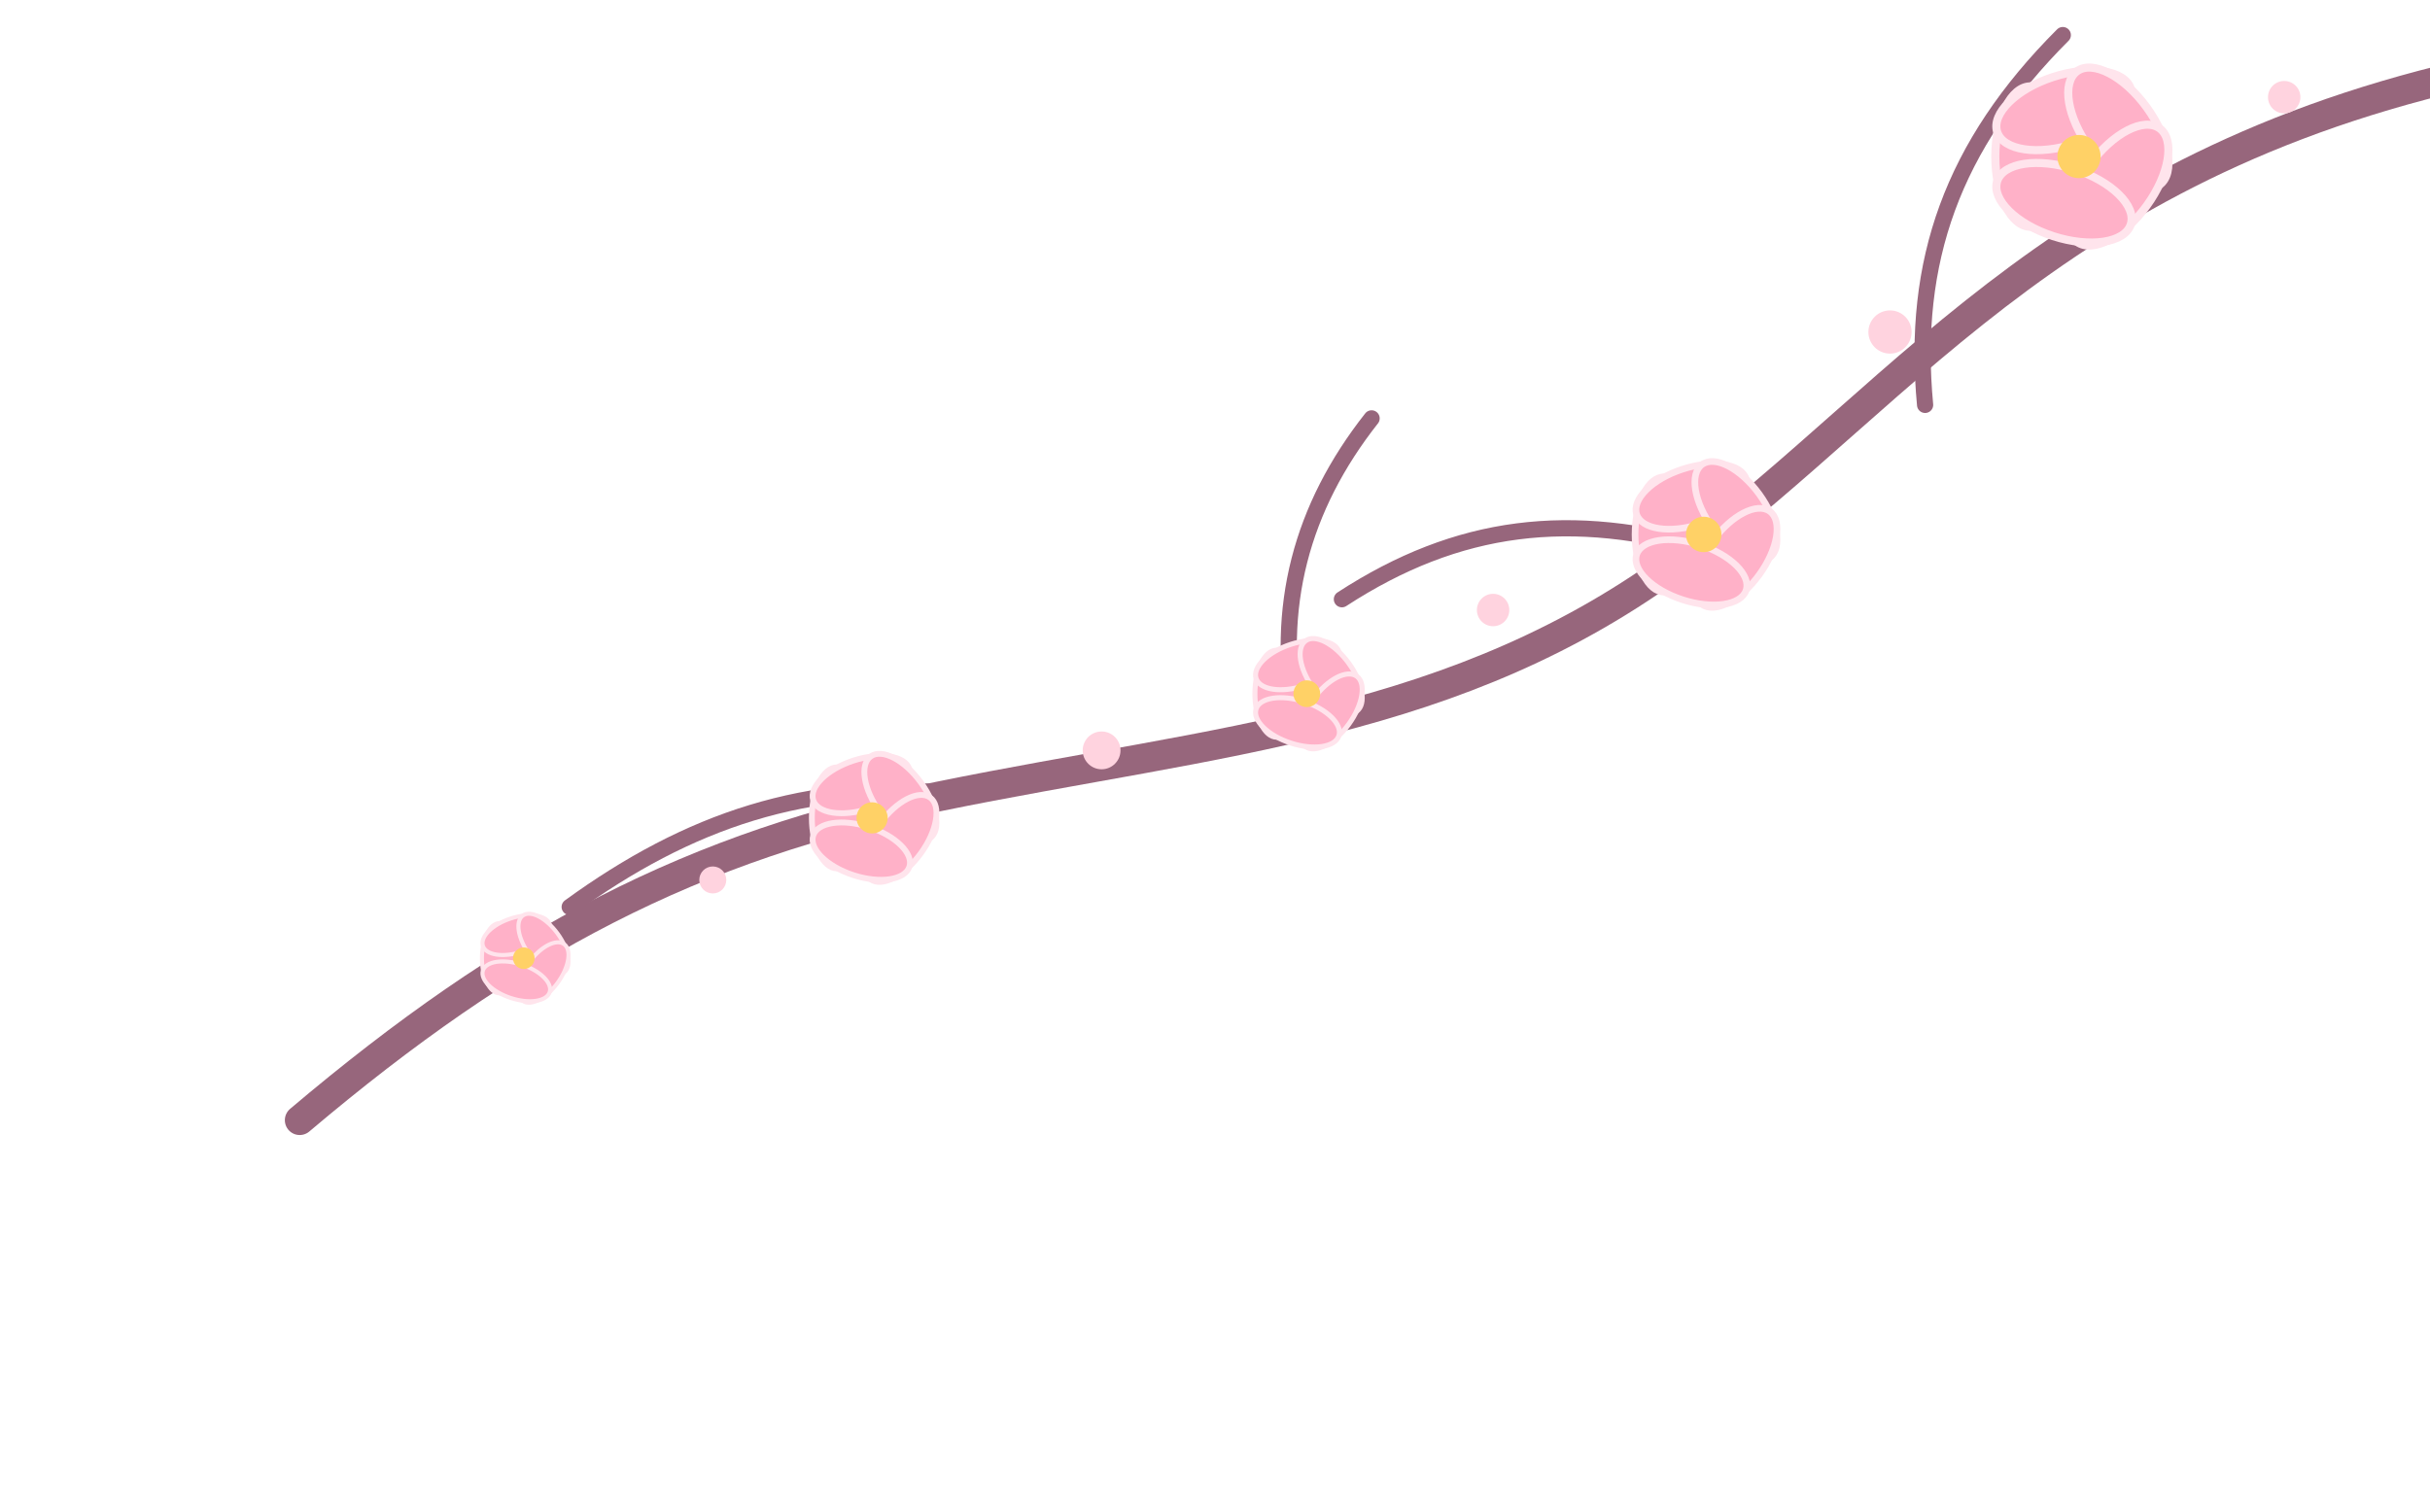
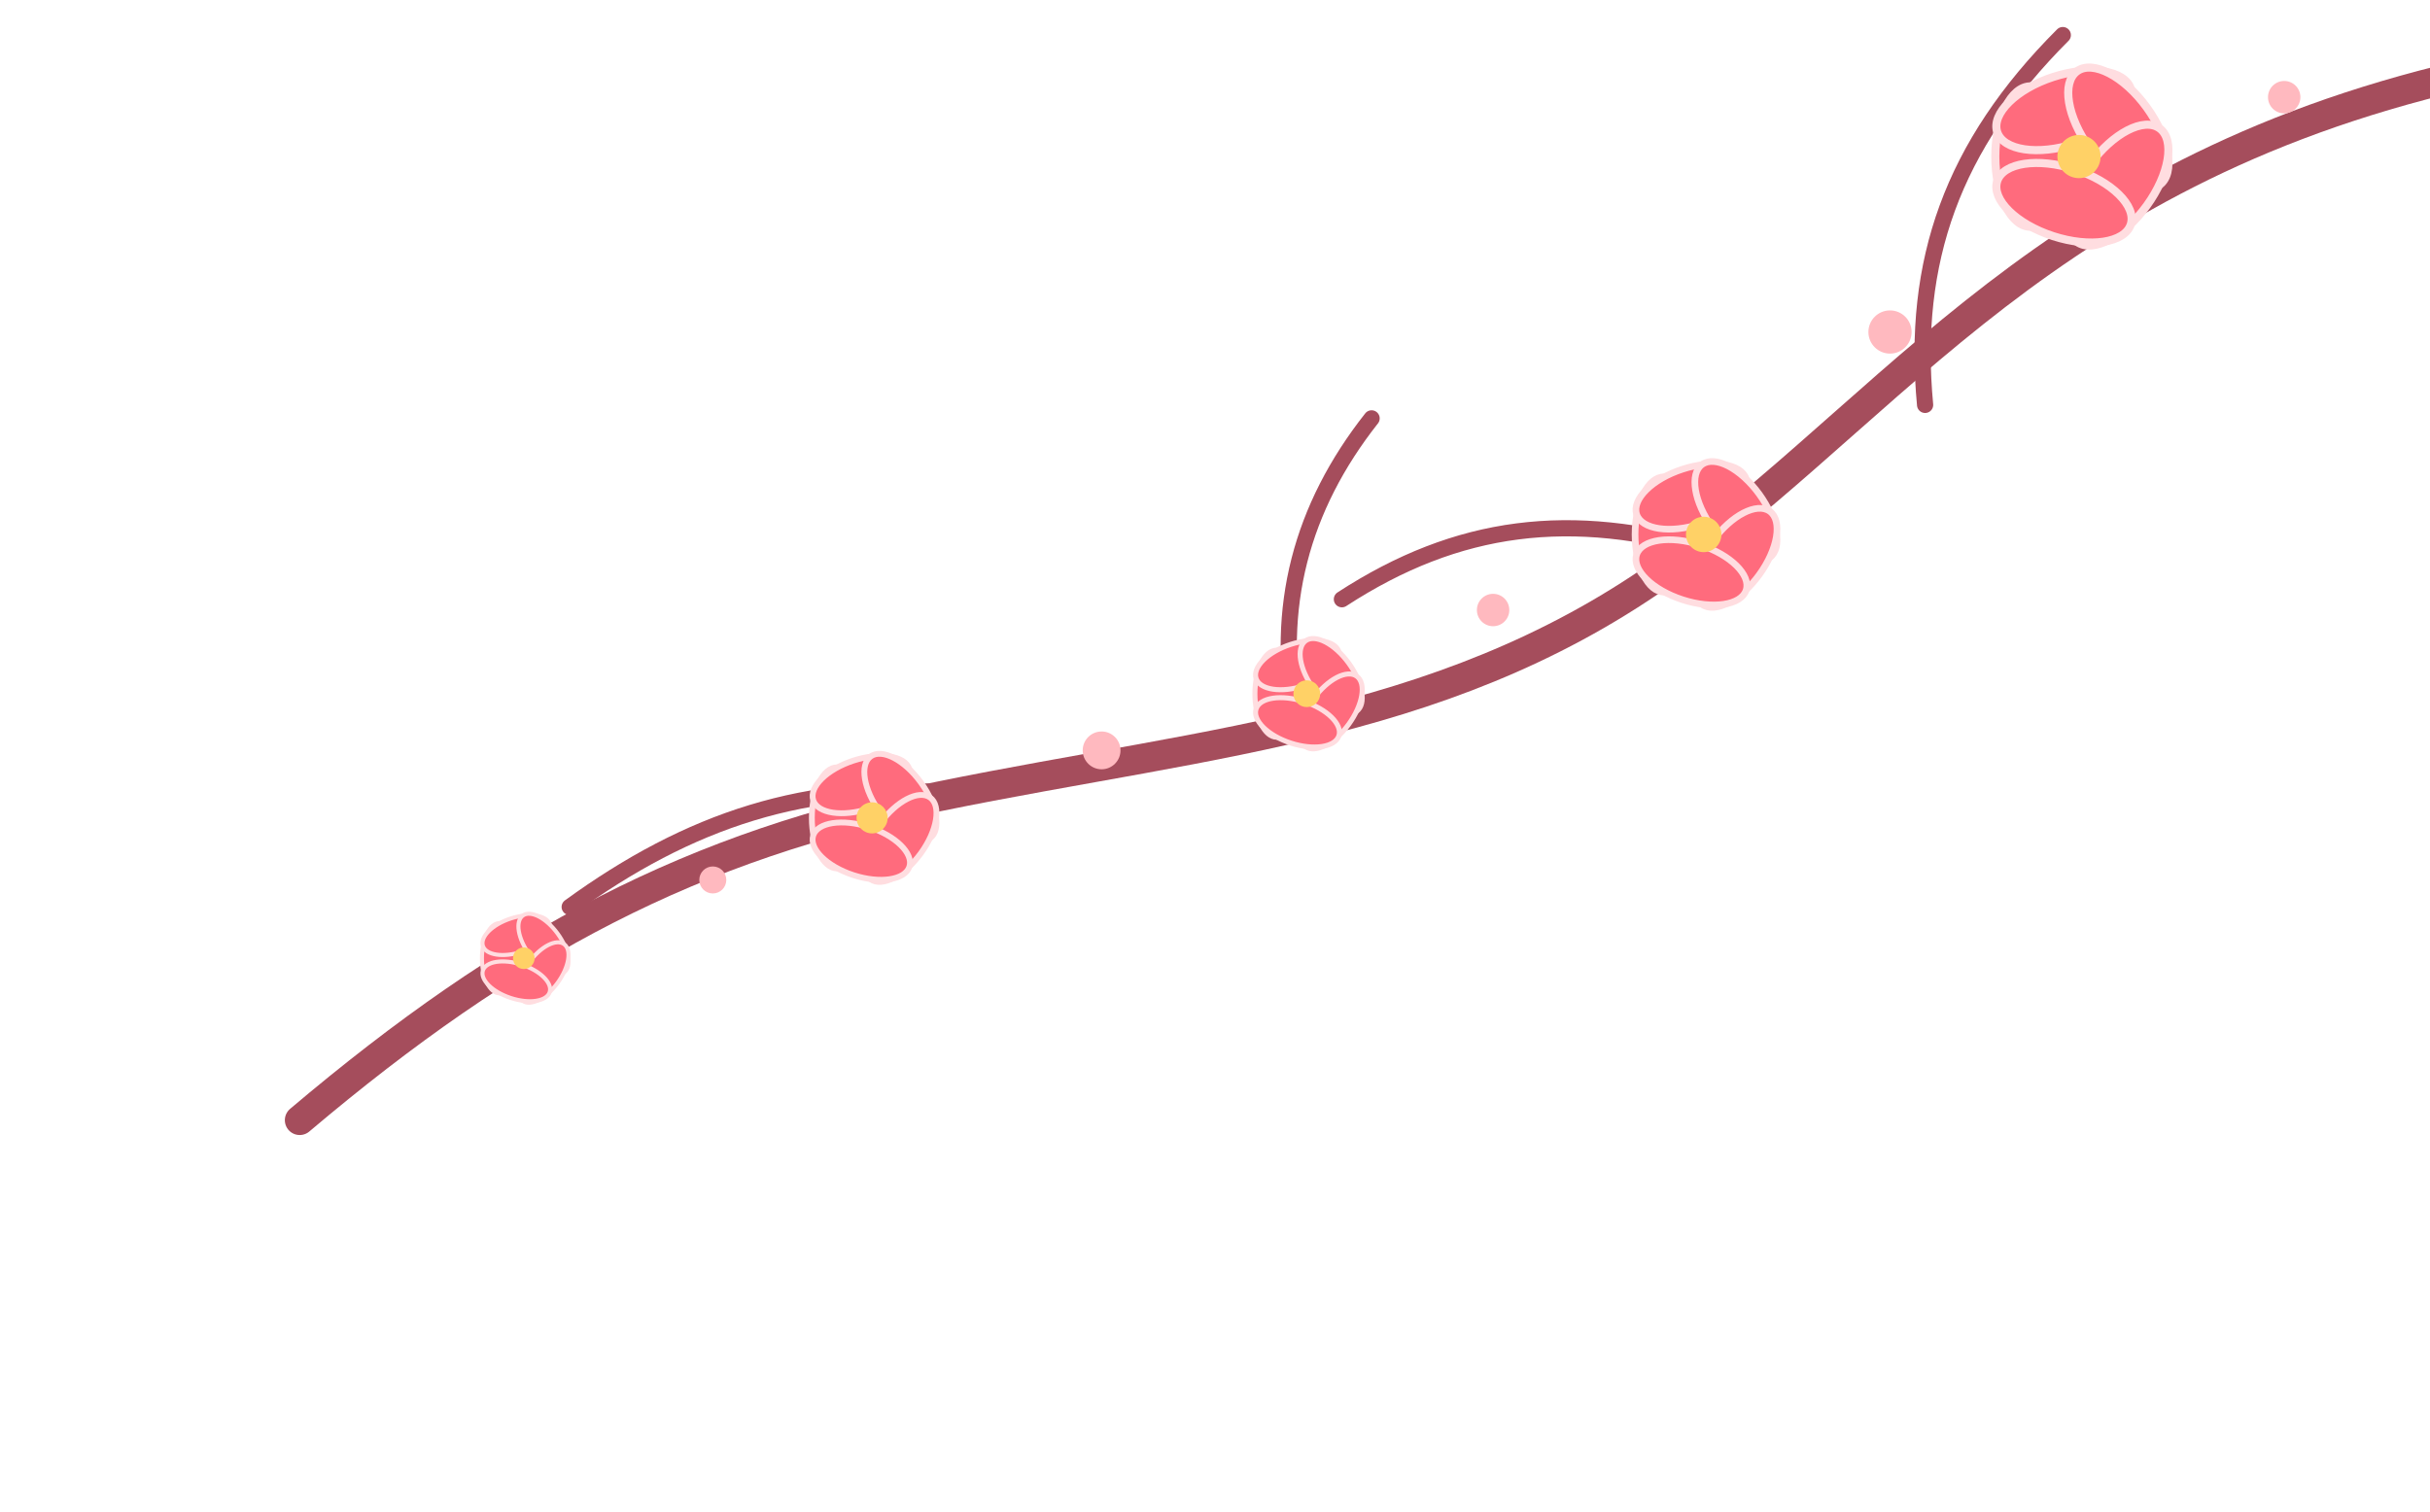
<svg xmlns="http://www.w3.org/2000/svg" viewBox="0 0 900 560" fill="none">
  <g opacity=".8">
-     <path d="M935 23C766 55 709 143 623 207c-83 62-172 67-275 88-91 18-159 54-237 120" stroke="#7d405b" stroke-width="11" stroke-linecap="round" />
-     <path d="M713 150c-5-53 10-96 51-137M633 204c-51-15-93-10-136 18M480 267c-8-42 2-79 28-112M354 294c-55-5-99 10-143 42" stroke="#7d405b" stroke-width="6" stroke-linecap="round" />
+     <path d="M935 23C766 55 709 143 623 207c-83 62-172 67-275 88-91 18-159 54-237 120" stroke="#8e2033" stroke-width="11" stroke-linecap="round" />
+     <path d="M713 150c-5-53 10-96 51-137M633 204c-51-15-93-10-136 18M480 267c-8-42 2-79 28-112M354 294c-55-5-99 10-143 42" stroke="#8e2033" stroke-width="6" stroke-linecap="round" />
  </g>
-   <g fill="#ffb1c8" stroke="#ffe4ec" stroke-width="3">
+   <g fill="#ff6b7d" stroke="#ffdde0" stroke-width="3">
    <g transform="translate(770 58)">
      <ellipse rx="26" ry="13" transform="rotate(-90) translate(0 -18)" />
      <ellipse rx="26" ry="13" transform="rotate(-18) translate(0 -18)" />
      <ellipse rx="26" ry="13" transform="rotate(54) translate(0 -18)" />
      <ellipse rx="26" ry="13" transform="rotate(126) translate(0 -18)" />
      <ellipse rx="26" ry="13" transform="rotate(198) translate(0 -18)" />
      <circle r="8" fill="#ffd166" stroke="none" />
    </g>
    <g transform="translate(631 198) scale(.82)">
      <ellipse rx="26" ry="13" transform="rotate(-90) translate(0 -18)" />
      <ellipse rx="26" ry="13" transform="rotate(-18) translate(0 -18)" />
      <ellipse rx="26" ry="13" transform="rotate(54) translate(0 -18)" />
      <ellipse rx="26" ry="13" transform="rotate(126) translate(0 -18)" />
      <ellipse rx="26" ry="13" transform="rotate(198) translate(0 -18)" />
      <circle r="8" fill="#ffd166" stroke="none" />
    </g>
    <g transform="translate(484 257) scale(.62)">
      <ellipse rx="26" ry="13" transform="rotate(-90) translate(0 -18)" />
      <ellipse rx="26" ry="13" transform="rotate(-18) translate(0 -18)" />
      <ellipse rx="26" ry="13" transform="rotate(54) translate(0 -18)" />
      <ellipse rx="26" ry="13" transform="rotate(126) translate(0 -18)" />
      <ellipse rx="26" ry="13" transform="rotate(198) translate(0 -18)" />
      <circle r="8" fill="#ffd166" stroke="none" />
    </g>
    <g transform="translate(323 303) scale(.72)">
      <ellipse rx="26" ry="13" transform="rotate(-90) translate(0 -18)" />
      <ellipse rx="26" ry="13" transform="rotate(-18) translate(0 -18)" />
      <ellipse rx="26" ry="13" transform="rotate(54) translate(0 -18)" />
      <ellipse rx="26" ry="13" transform="rotate(126) translate(0 -18)" />
      <ellipse rx="26" ry="13" transform="rotate(198) translate(0 -18)" />
      <circle r="8" fill="#ffd166" stroke="none" />
    </g>
    <g transform="translate(194 355) scale(.5)">
      <ellipse rx="26" ry="13" transform="rotate(-90) translate(0 -18)" />
      <ellipse rx="26" ry="13" transform="rotate(-18) translate(0 -18)" />
      <ellipse rx="26" ry="13" transform="rotate(54) translate(0 -18)" />
      <ellipse rx="26" ry="13" transform="rotate(126) translate(0 -18)" />
      <ellipse rx="26" ry="13" transform="rotate(198) translate(0 -18)" />
      <circle r="8" fill="#ffd166" stroke="none" />
    </g>
  </g>
-   <g fill="#ffd3df">
+   <g fill="#ffb9bf">
    <circle cx="700" cy="123" r="8" />
    <circle cx="553" cy="226" r="6" />
    <circle cx="408" cy="278" r="7" />
    <circle cx="264" cy="326" r="5" />
    <circle cx="846" cy="36" r="6" />
  </g>
</svg>
